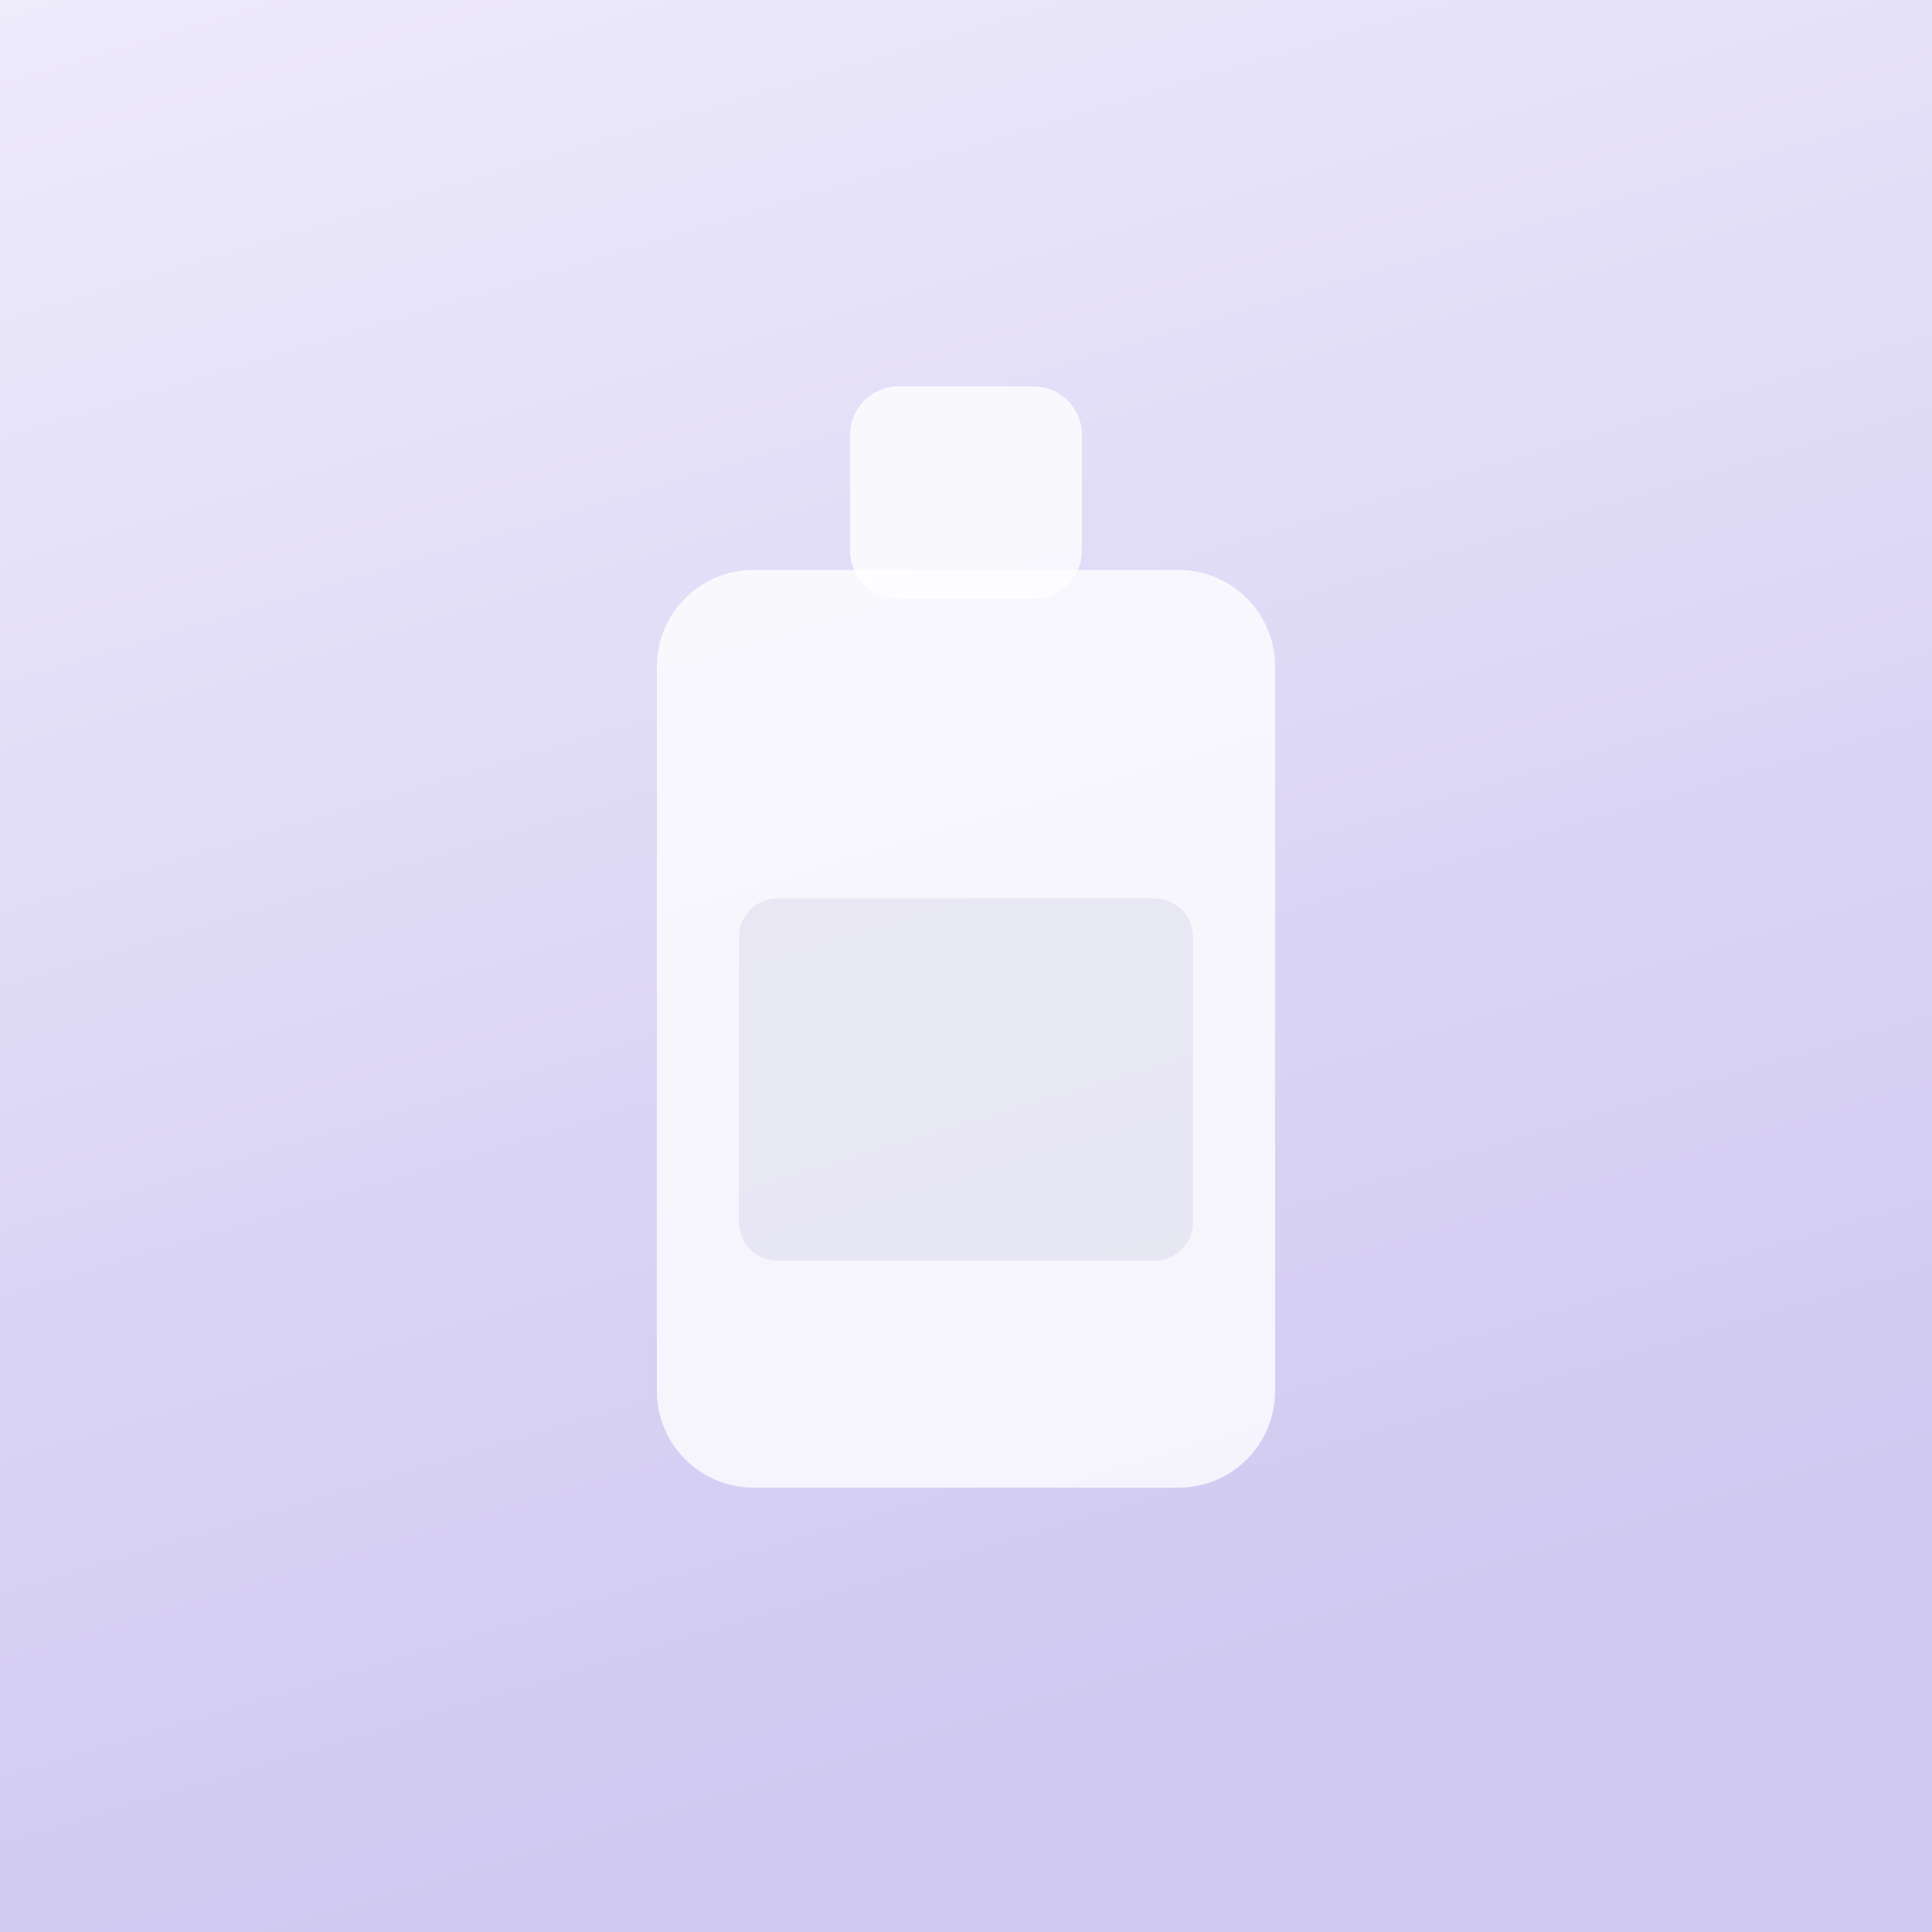
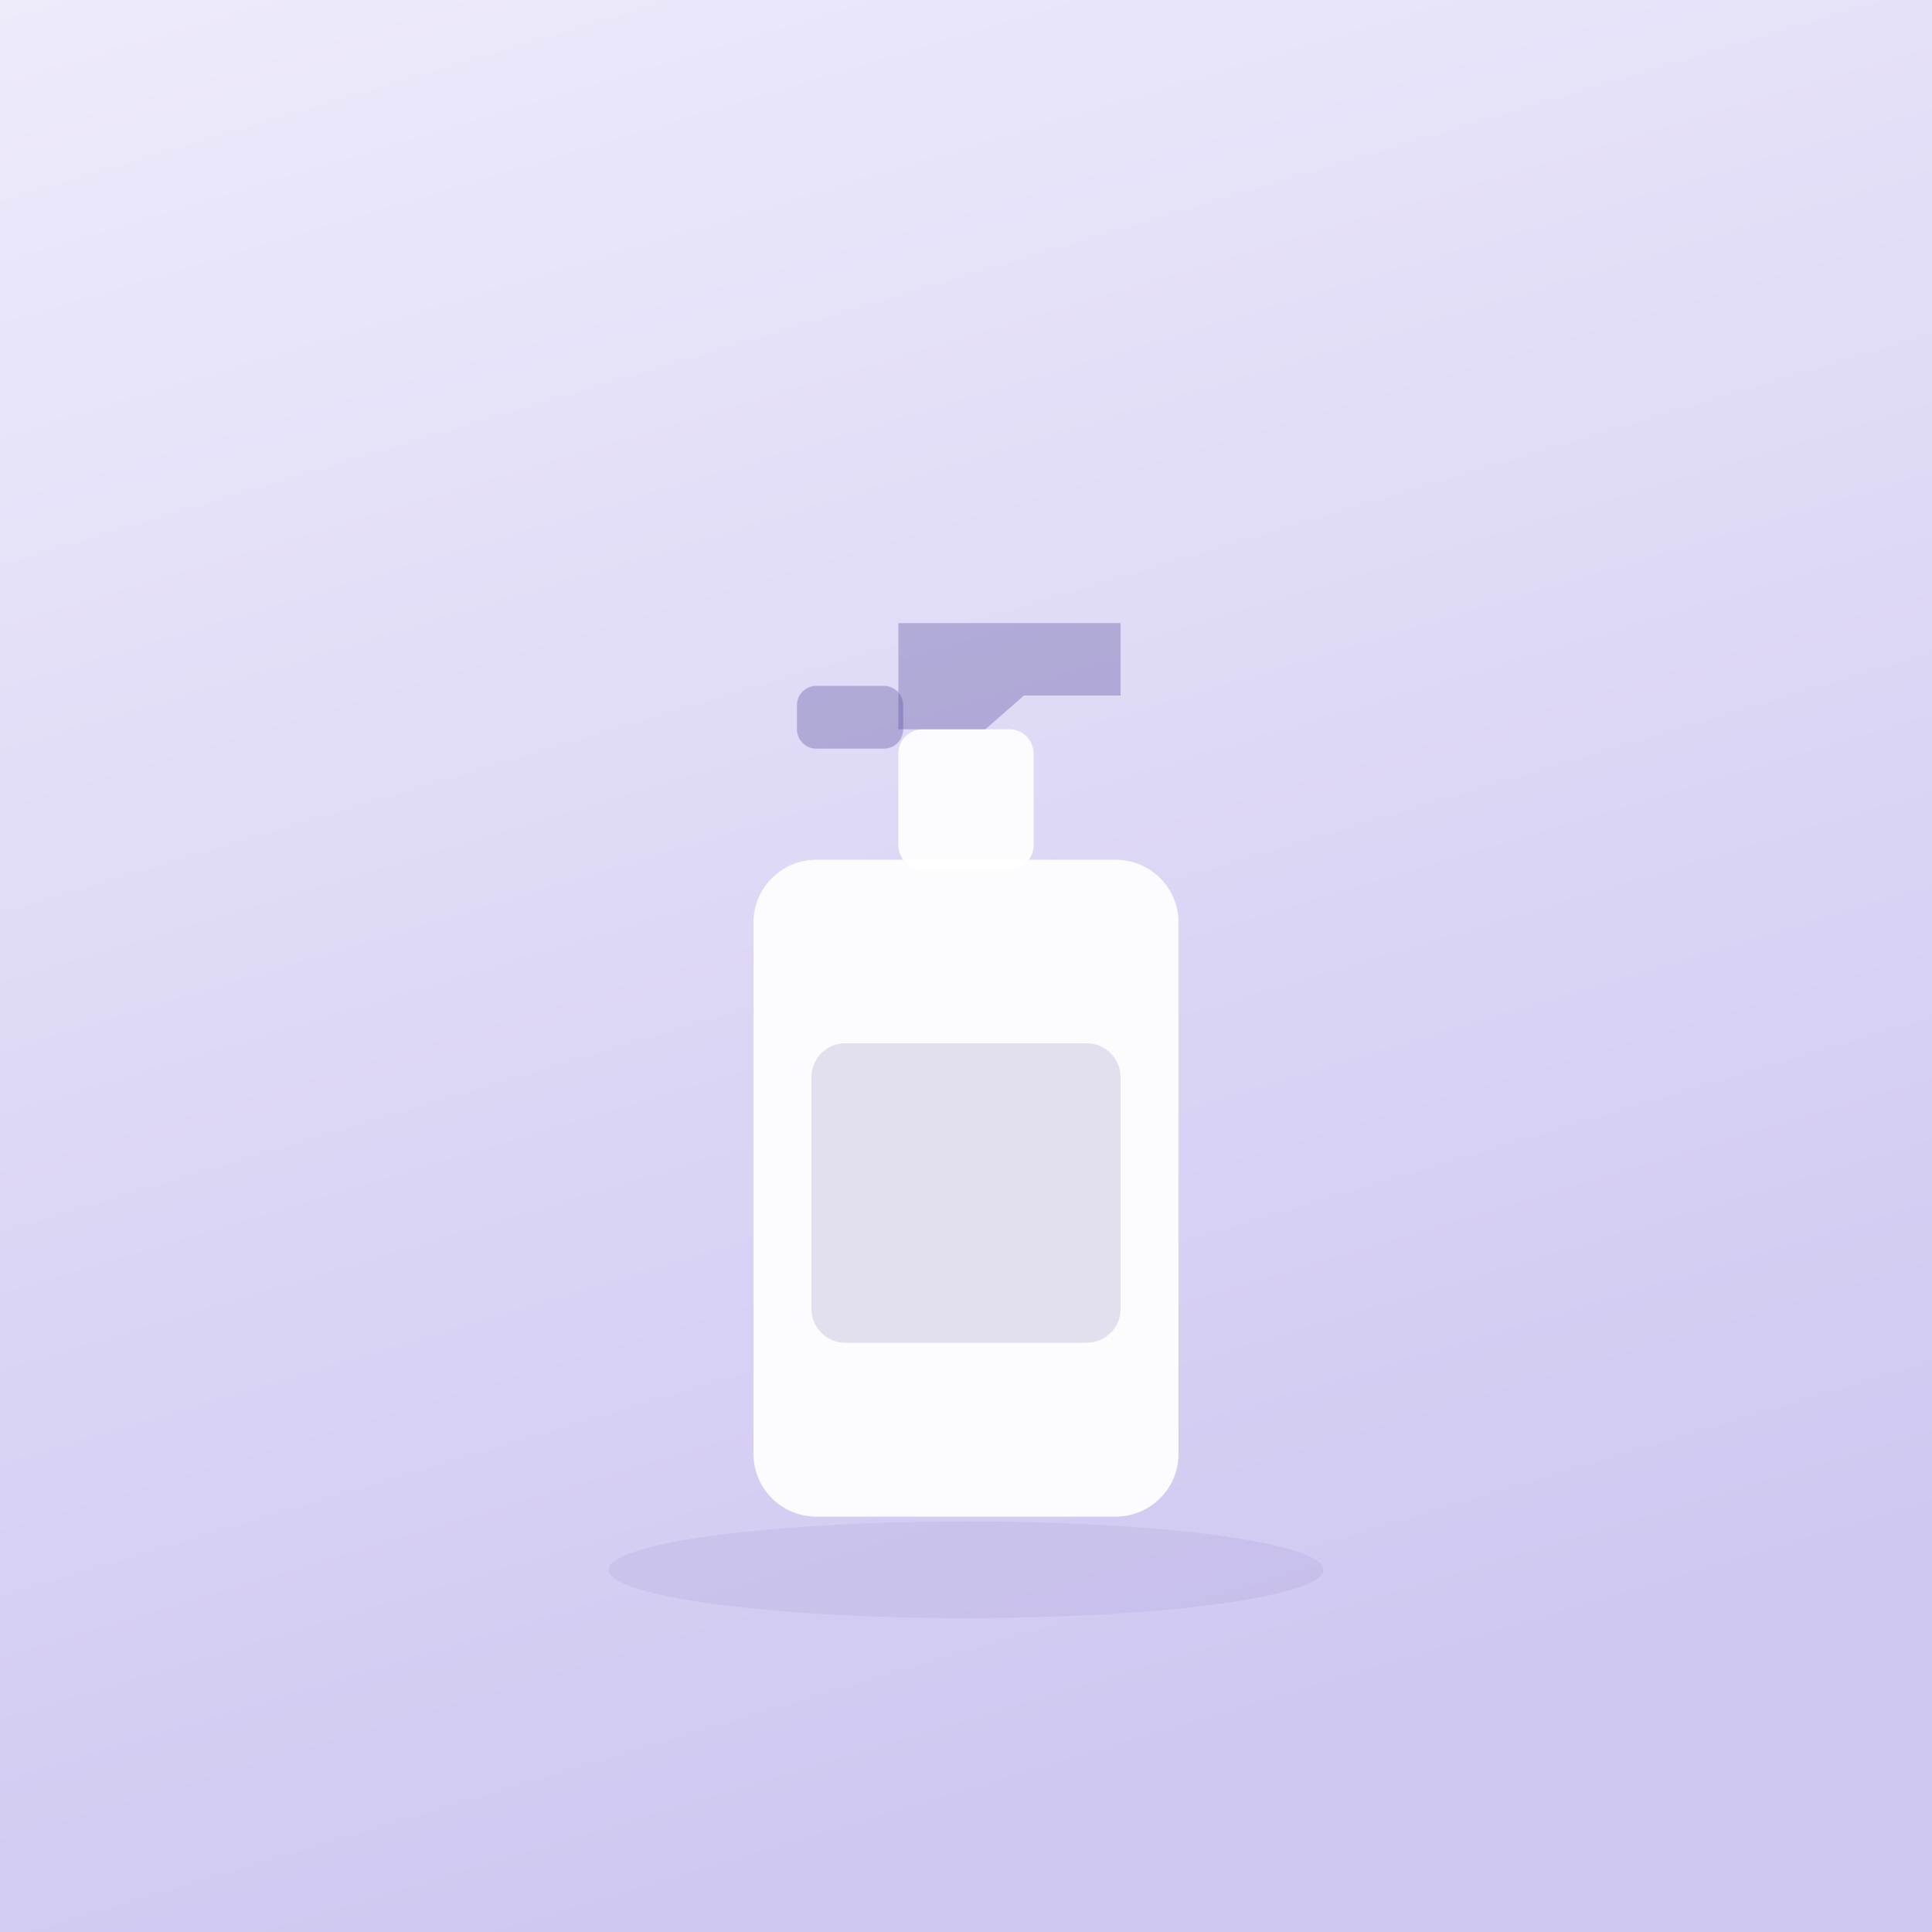
<svg xmlns="http://www.w3.org/2000/svg" width="800" height="800" viewBox="0 0 800 800">
  <defs>
    <linearGradient id="g" x1="0" y1="0" x2="0.3" y2="1">
      <stop offset="0" stop-color="#EEEBFB" />
      <stop offset="1" stop-color="#CFC8F1" />
    </linearGradient>
  </defs>
  <rect width="800" height="800" fill="url(#g)" />
-   <rect x="272" y="236" width="256" height="380" rx="40" fill="#fff" opacity="0.78" />
-   <rect x="352" y="160" width="96" height="88" rx="20" fill="#fff" opacity="0.78" />
-   <rect x="306" y="372" width="188" height="150" rx="16" fill="#53499A" opacity="0.09" />
+   <ellipse cx="400" cy="650" rx="148" ry="20" fill="#53499A" opacity="0.08" />
+   <rect x="312" y="356" width="176" height="272" rx="26" fill="rgba(255,255,255,0.92)" />
+   <rect x="372" y="302" width="56" height="58" rx="10" fill="rgba(255,255,255,0.92)" />
+   <path d="M372 302v-44h92v30h-40l-16 14z" fill="#53499A55" />
+   <rect x="330" y="284" width="44" height="26" rx="8" fill="#53499A55" />
+   <rect x="336" y="432" width="128" height="124" rx="14" fill="#53499A26" />
</svg>
